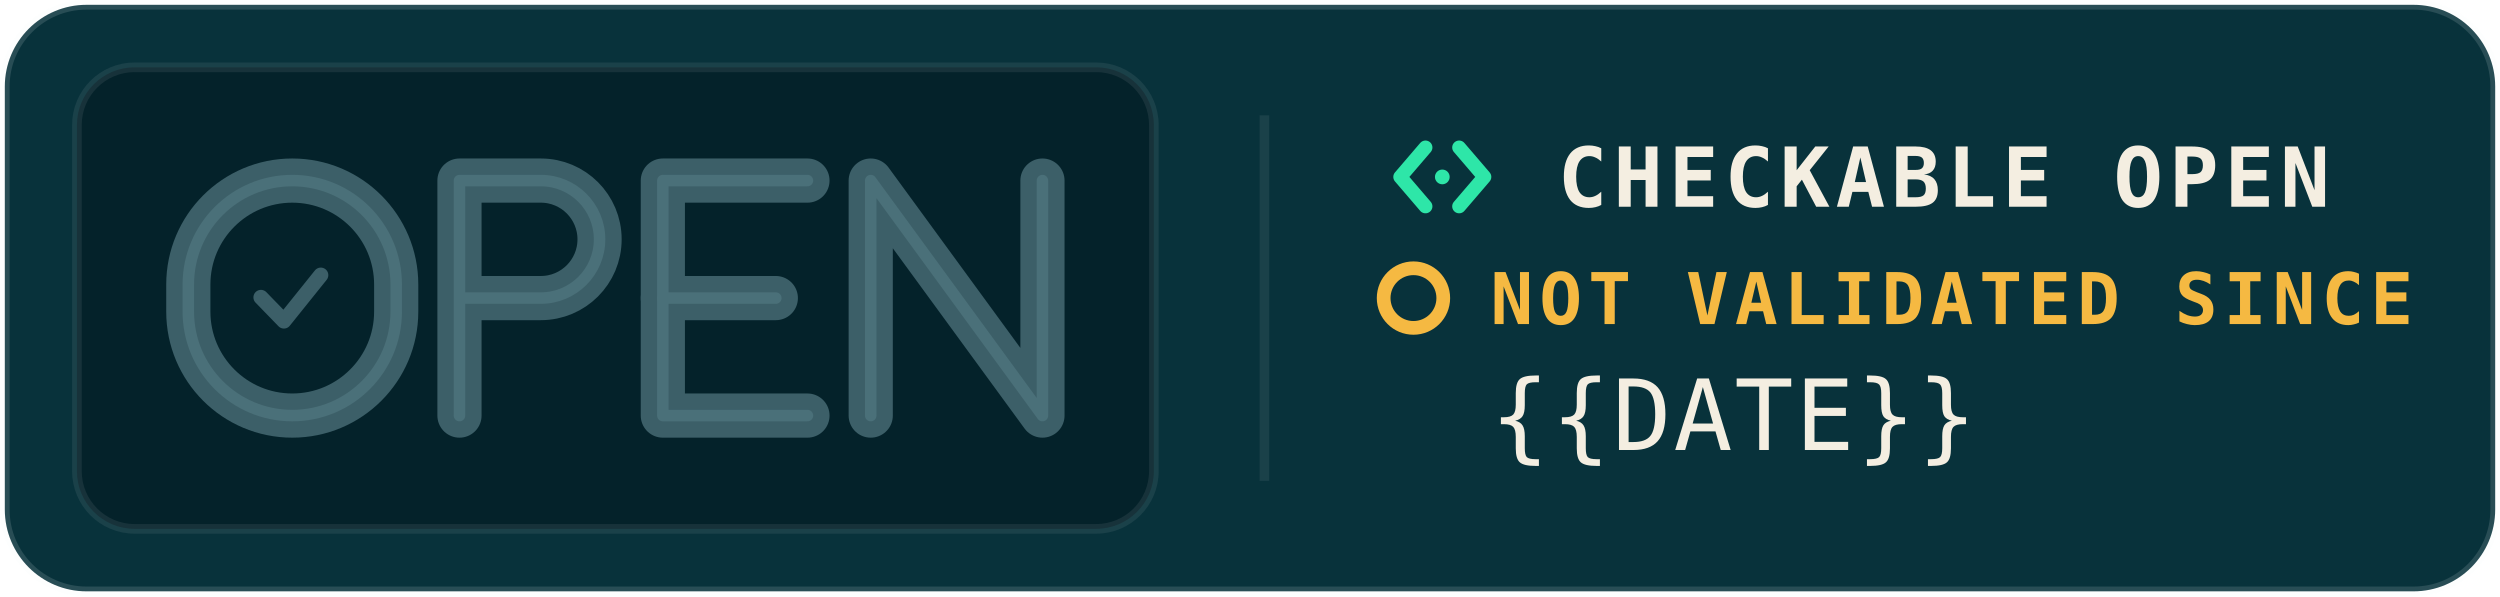
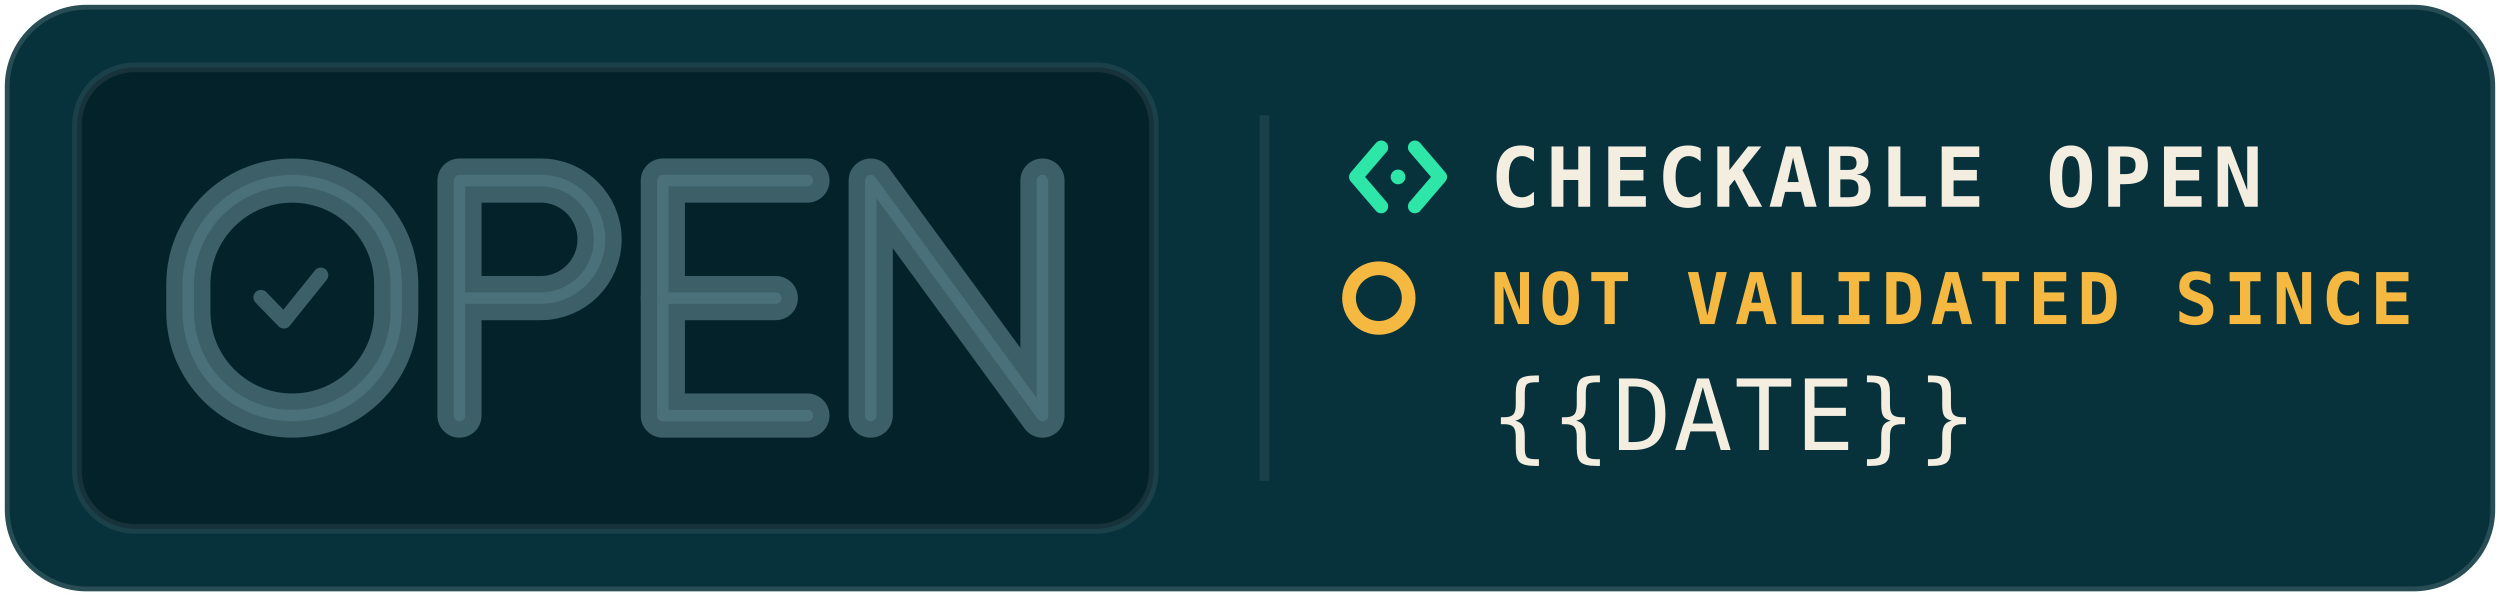
<svg xmlns="http://www.w3.org/2000/svg" xmlns:xlink="http://www.w3.org/1999/xlink" width="260" height="62" viewBox="0 0 260 62" role="img" aria-label="Checkable Open: not validated since {{DATE}}.">
  <defs>
    <filter id="halo" x="-70%" y="-70%" width="240%" height="240%">
      <feGaussianBlur stdDeviation="5.5" />
    </filter>
    <filter id="bloom" x="-50%" y="-50%" width="200%" height="200%">
      <feGaussianBlur stdDeviation="2" />
    </filter>
    <radialGradient id="spill" cx="50%" cy="50%" r="50%">
      <stop offset="0" stop-color="#2ee6a8" stop-opacity=".17" />
      <stop offset="1" stop-color="#2ee6a8" stop-opacity="0" />
    </radialGradient>
    <clipPath id="body">
      <rect x="0" y="0" width="260" height="62" rx="9" />
    </clipPath>
  </defs>
  <rect x=".5" y=".5" width="259" height="61" rx="8.5" fill="#08323b" stroke="rgba(238,246,244,.14)" />
  <g clip-path="url(#body)">
    <rect x="8" y="7" width="112" height="48" rx="6" fill="#04222a" stroke="rgba(238,246,244,.08)" />
    <defs>
      <filter id="tgfailing" x="-90%" y="-90%" width="280%" height="280%">
        <feGaussianBlur stdDeviation="0.865" />
      </filter>
      <g id="tubefailing" fill="none" stroke-linecap="round" stroke-linejoin="round">
        <g transform="translate(19.585,18.78) scale(0.94)">
          <rect x="0" y="0" width="23" height="26" rx="11.5" />
          <path d="M30 26 V0 H39 A6.5 6.5 0 0 1 39 13 H30" />
          <path d="M68.5 0 H52.5 V26 H68.5" />
          <path d="M52.5 13 H65" />
          <path d="M75.5 26 V0 L94.5 26 V0" />
        </g>
      </g>
      <g id="tickfailing" fill="none" stroke-linecap="round" stroke-linejoin="round">
        <g transform="translate(19.585,18.78) scale(0.94)">
          <g transform="translate(11.5,13) scale(0.77) translate(-11.5,-13)">
            <path d="M7 12.9 L10.3 16.3 L15.6 9.7" />
          </g>
        </g>
      </g>
    </defs>
    <use href="#tubefailing" xlink:href="#tubefailing" stroke="#3c5f68" stroke-width="4.888" opacity="1" />
    <use href="#tubefailing" xlink:href="#tubefailing" stroke="#5c848d" stroke-width="1.271" opacity=".45" />
    <use href="#tickfailing" xlink:href="#tickfailing" stroke="#3c5f68" stroke-width="2.162" opacity="1" />
  </g>
  <path d="M131.5 12 V50" stroke="rgba(238,246,244,.08)" stroke-width="1" />
-   <g transform="translate(143,11.4) scale(0.21875)" fill="none" stroke="#2ee6a8" stroke-width="6.6" stroke-linecap="round" stroke-linejoin="round">
+   <g transform="translate(138.397,11.4) scale(0.21875)" fill="none" stroke="#2ee6a8" stroke-width="6.6" stroke-linecap="round" stroke-linejoin="round">
    <path d="M24 18 L12 32 L24 46" />
    <path d="M40 18 L52 32 L40 46" />
    <circle cx="32" cy="32" r="3.5" fill="#2ee6a8" stroke="none" />
  </g>
-   <text x="162" y="21.5" font-family="ui-monospace,'IBM Plex Mono',SFMono-Regular,Menlo,Consolas,monospace" font-size="8.6" letter-spacing=".07em" fill="#f4eee1" font-weight="600">CHECKABLE OPEN</text>
-   <circle cx="147" cy="31" r="3.1" fill="none" stroke="#f5b942" stroke-width="1.426" />
+   <text x="155" y="21.5" font-family="ui-monospace,'IBM Plex Mono',SFMono-Regular,Menlo,Consolas,monospace" font-size="8.6" letter-spacing=".07em" fill="#f4eee1" font-weight="600">CHECKABLE OPEN</text>
+   <circle cx="143.4" cy="31" r="3.1" fill="none" stroke="#f5b942" stroke-width="1.426" />
  <text x="155" y="33.7" font-family="ui-monospace,'IBM Plex Mono',SFMono-Regular,Menlo,Consolas,monospace" font-size="7.4" letter-spacing=".085em" fill="#f5b942" font-weight="600">NOT VALIDATED SINCE</text>
  <text x="155" y="46.8" font-family="ui-monospace,'IBM Plex Mono',SFMono-Regular,Menlo,Consolas,monospace" font-size="10.2" letter-spacing=".02em" fill="#f4eee1">{{DATE}}</text>
</svg>
